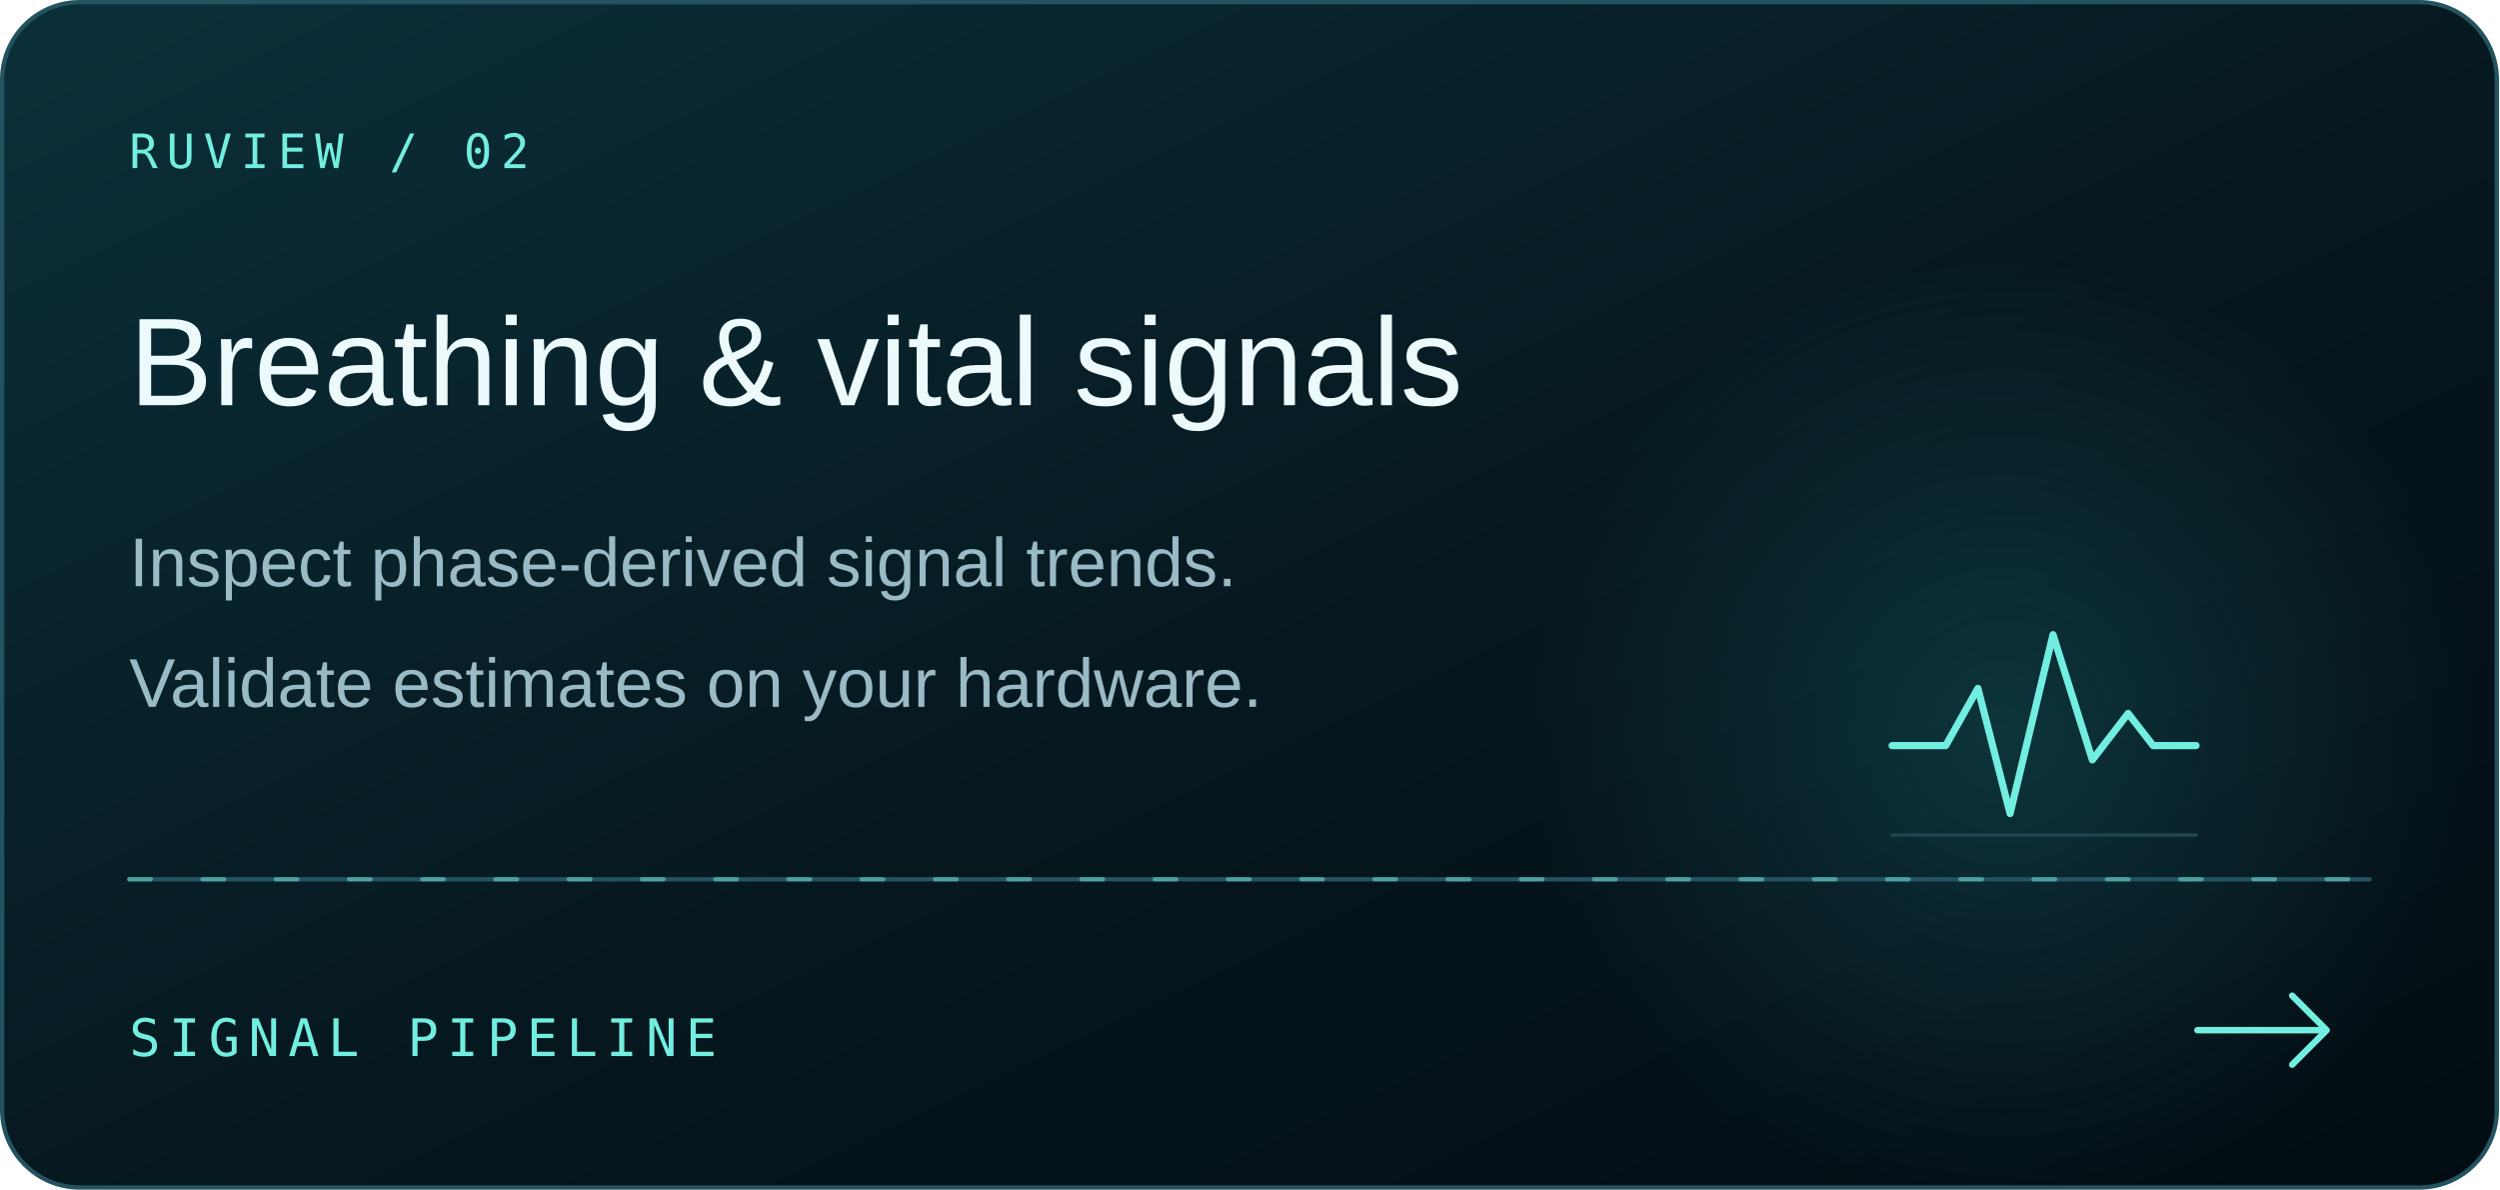
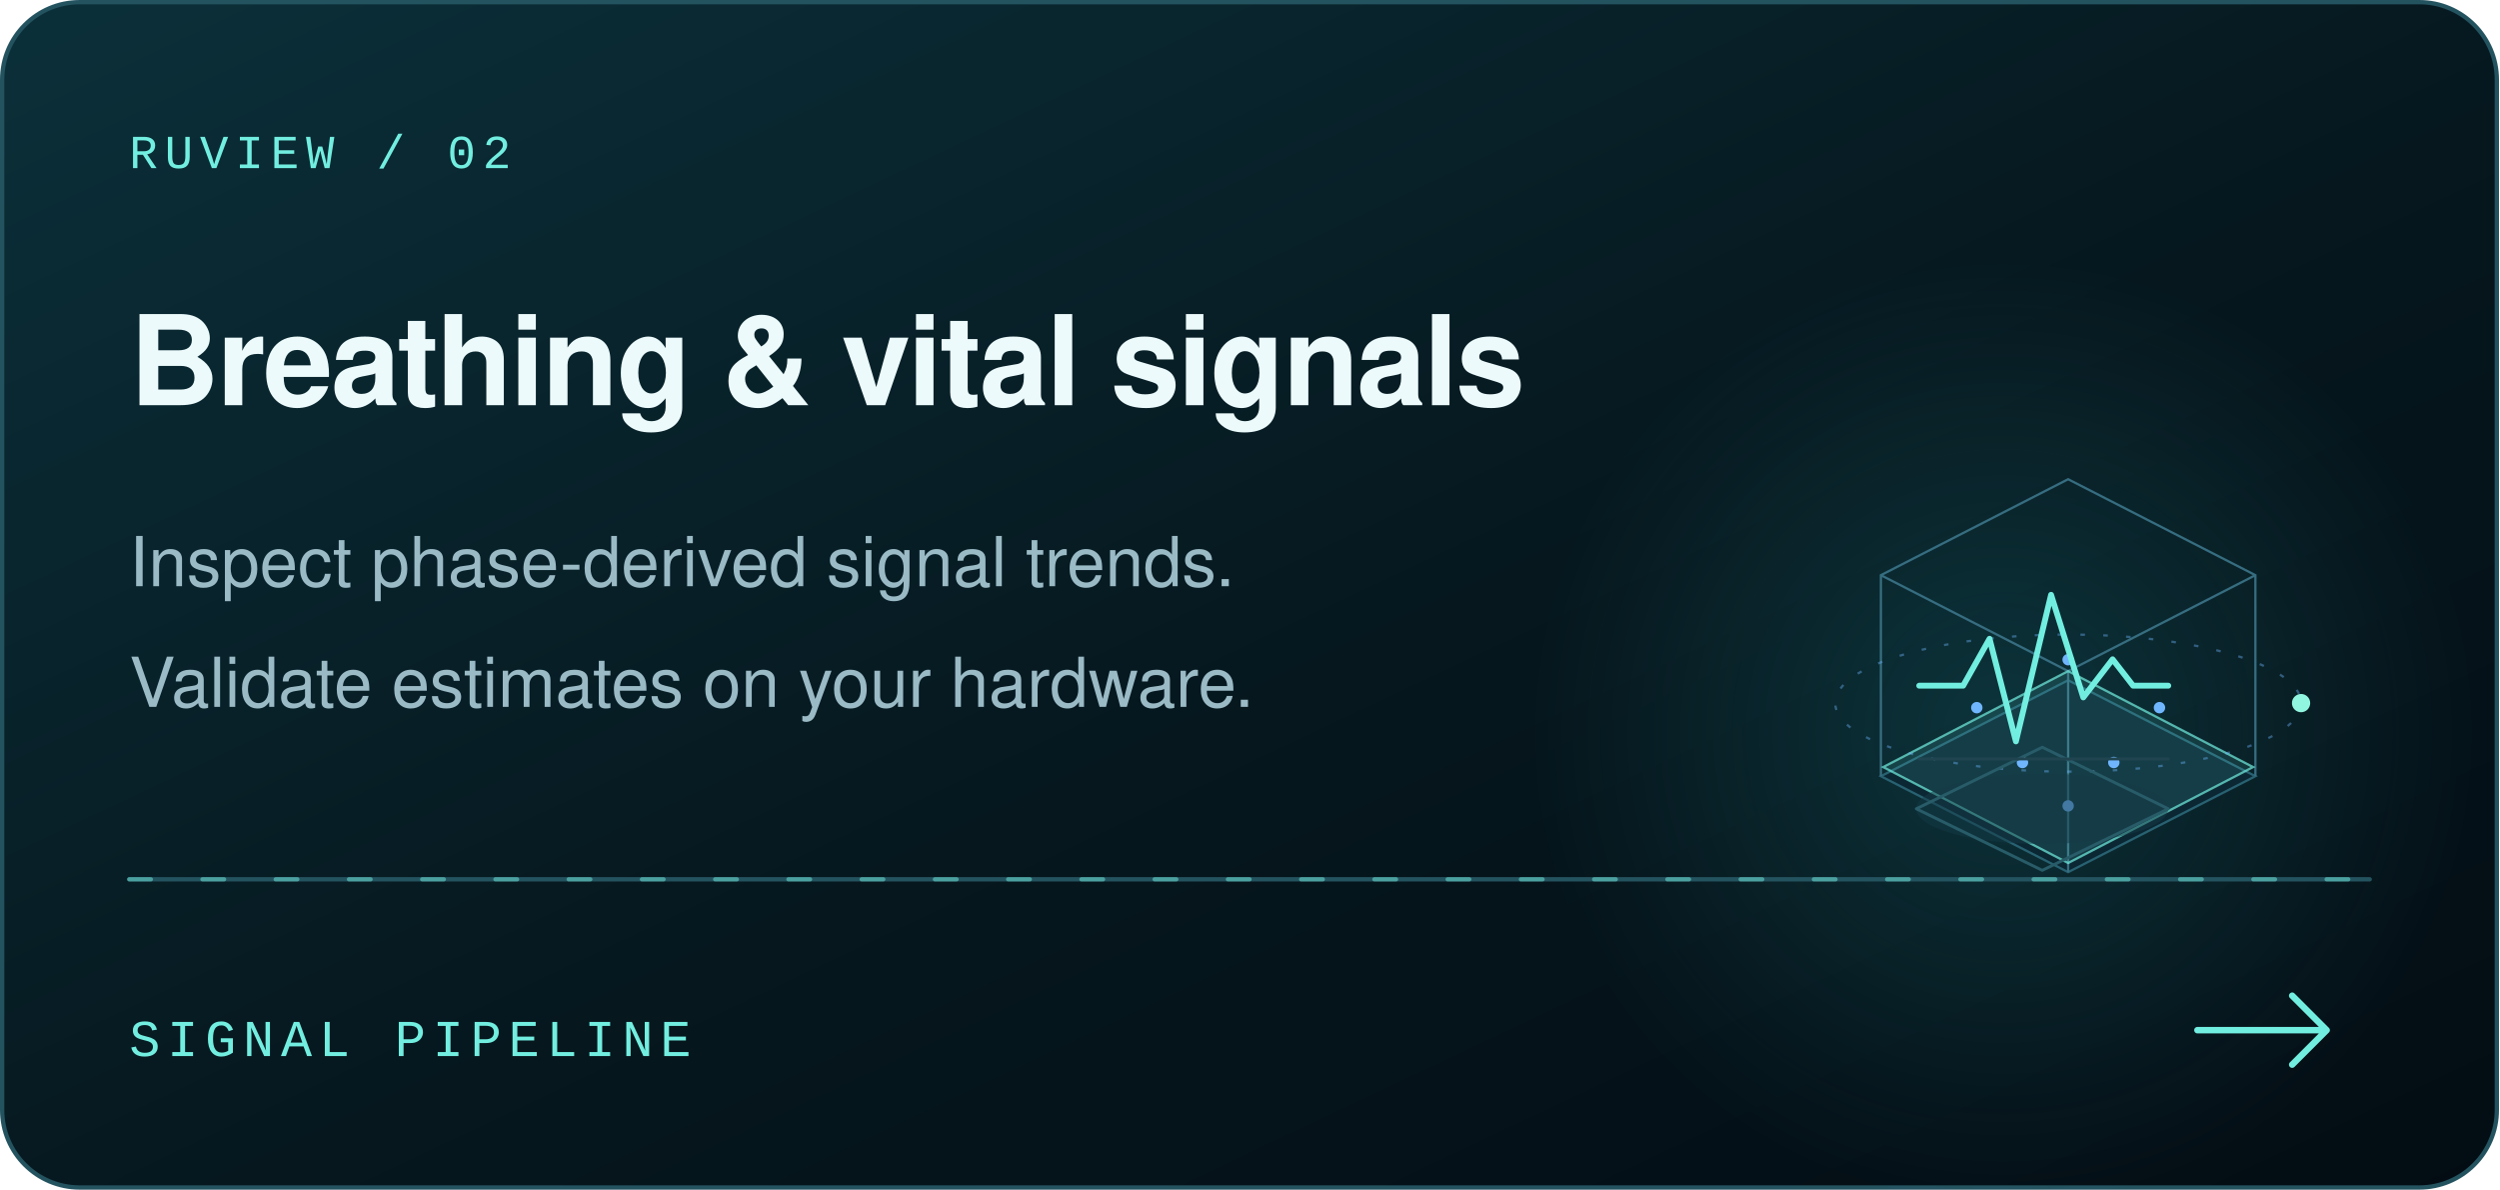
<svg xmlns="http://www.w3.org/2000/svg" width="580" height="276" viewBox="0 0 580 276" role="img" aria-labelledby="title desc">
  <defs>
    <linearGradient id="wash" x1="0" y1="0" x2="1" y2="1">
      <stop stop-color="#0b303a" />
      <stop offset=".55" stop-color="#06171e" />
      <stop offset="1" stop-color="#030c13" />
    </linearGradient>
    <linearGradient id="accent">
      <stop stop-color="#91f6df" />
      <stop offset="1" stop-color="#26bad7" />
    </linearGradient>
    <radialGradient id="halo">
      <stop stop-color="#35d4db" stop-opacity=".17" />
      <stop offset="1" stop-color="#35d4db" stop-opacity="0" />
    </radialGradient>
  </defs>
-   <style>text{font-family:Arial,Helvetica,sans-serif}.mono{font-family:ui-monospace,Consolas,monospace;letter-spacing:2px}.flow{stroke-dasharray:5 12;animation:flow 12s linear infinite}.breathe{animation:breathe 6s ease-in-out infinite}.trace{stroke-dasharray:400;stroke-dashoffset:0;animation:trace 10s ease-in-out infinite}.float{animation:float 9s ease-in-out infinite}@keyframes flow{to{stroke-dashoffset:-136}}@keyframes breathe{50%{opacity:.4}}@keyframes trace{0%,100%{stroke-dashoffset:0}50%{stroke-dashoffset:90}}@keyframes float{50%{transform:translateY(-6px)}}@media(prefers-reduced-motion:reduce){*{animation:none!important}}</style>
+   <style>
+ text{font-family:"Avenir Next","Segoe UI",Helvetica,Arial,sans-serif}
+ .mono{font-family:"SFMono-Regular",Consolas,"Liberation Mono",monospace;letter-spacing:1.6px}
+ .float{animation:float 5s ease-in-out infinite}
+ .flow{stroke-dasharray:5 12;animation:flow 5s linear infinite}
+ .breathe{animation:breathe 4s ease-in-out infinite}
+ .trace{stroke-dasharray:400;animation:trace 6s ease-in-out infinite}
+ .scan{animation:scan 7s ease-in-out infinite}
+ .orbit{transform-box:fill-box;transform-origin:center;animation:orbit 18s linear infinite}
+ .spark{animation:spark 3.5s ease-in-out infinite}
+ @keyframes float{0%,100%{transform:translate(0,0)}50%{transform:translate(3px,-10px)}}
+ @keyframes scan{0%,100%{transform:translateY(0)}50%{transform:translateY(-76px)}}
+ @keyframes orbit{to{transform:rotate(360deg)}}
+ @keyframes spark{50%{opacity:.25}}
+ @keyframes flow{to{stroke-dashoffset:-136}}
+ @keyframes breathe{50%{opacity:.4}}
+ @keyframes trace{0%,100%{stroke-dashoffset:0}50%{stroke-dashoffset:90}}
+ @media(prefers-reduced-motion:reduce){*{animation:none!important}}
+ </style>
  <rect x=".5" y=".5" width="579" height="275" rx="18" fill="url(#wash)" stroke="#245360" />
-   <text x="30" y="39" font-size="11" fill="#72eee0" text-anchor="start" class="mono">RUVIEW / 02</text>
-   <text x="30" y="94" font-size="29" fill="#ecfafb" text-anchor="start">Breathing &amp; vital signals</text>
-   <text x="30" y="136" font-size="16" fill="#9abac5" text-anchor="start">Inspect phase-derived signal trends.</text>
-   <text x="30" y="164" font-size="16" fill="#9abac5" text-anchor="start">Validate estimates on your hardware.</text>
+   <text x="30" y="39" font-size="11" fill="#72eee0" text-anchor="start" font-weight="500" class="mono">RUVIEW / 02</text>
+   <text x="30" y="94" font-size="29" fill="#ecfafb" text-anchor="start" font-weight="650" letter-spacing="-0.6">Breathing &amp; vital signals</text>
+   <text x="30" y="136" font-size="16" fill="#9abac5" text-anchor="start" font-weight="500">Inspect phase-derived signal trends.</text>
+   <text x="30" y="164" font-size="16" fill="#9abac5" text-anchor="start" font-weight="500">Validate estimates on your hardware.</text>
  <circle cx="465" cy="170" r="110" fill="url(#halo)" />
-   <g transform="translate(474 168) scale(0.83)">
-     <path d="M-42 6H-27L-18 -10L-9 25L3 -25L14 10L24 -3L31 6H43" fill="none" stroke="#72eee0" stroke-width="2" stroke-linecap="round" stroke-linejoin="round" class="trace" />
-     <path d="M-42 31H43" fill="none" stroke="#214451" stroke-width="1" stroke-linecap="round" stroke-linejoin="round" />
+   <g transform="translate(480 161) scale(0.53)">
+     <path d="M-82 36L0 -6L82 36L0 78Z" fill="#0a2733" stroke="#286171" />
+     <path d="M-82 36V-52L0 -94L82 -52V36M-82 -52L0 -10L82 -52M0 -10V78" fill="none" stroke="#366d80" />
+     <g class="scan">
+       <path d="M-81 32L0 -10L81 32L0 74Z" fill="#5fe3d8" fill-opacity=".12" stroke="#72eee0" stroke-opacity=".7" />
+     </g>
+     <circle cx="-40" cy="6" r="2" stroke="#70b6ff" fill="#70b6ff" class="spark" />
+     <circle cx="0" cy="-15" r="2" stroke="#70b6ff" fill="#70b6ff" class="spark" />
+     <circle cx="40" cy="6" r="2" stroke="#70b6ff" fill="#70b6ff" class="spark" />
+     <circle cx="-20" cy="30" r="2" stroke="#70b6ff" fill="#70b6ff" class="spark" />
+     <circle cx="20" cy="30" r="2" stroke="#70b6ff" fill="#70b6ff" class="spark" />
+     <circle cx="0" cy="49" r="2" stroke="#70b6ff" fill="#70b6ff" class="spark" />
+     <g class="orbit">
+       <ellipse cx="0" cy="4" rx="102" ry="30" fill="none" stroke="#70b6ff" stroke-opacity=".4" stroke-dasharray="2 8" />
+       <circle cx="102" cy="4" r="4" fill="#91f6df" />
+     </g>
+   </g>
+   <g transform="translate(474 155) scale(0.68)">
+     <ellipse cx="0" cy="48" rx="43" ry="12" fill="#133a45" opacity=".5" />
+     <path d="M-43 48L0 27L43 48L0 69Z" fill="none" stroke="#285c68" stroke-width="1" stroke-linecap="round" stroke-linejoin="round" />
+     <g class="float">
+       <path d="M-42 6H-27L-18 -10L-9 25L3 -25L14 10L24 -3L31 6H43" fill="none" stroke="#72eee0" stroke-width="2" stroke-linecap="round" stroke-linejoin="round" class="trace" />
+       <path d="M-42 31H43" fill="none" stroke="#214451" stroke-width="1" stroke-linecap="round" stroke-linejoin="round" />
+     </g>
  </g>
  <path d="M30 204H550" fill="none" stroke="#245360" stroke-width="1" stroke-linecap="round" stroke-linejoin="round" />
  <path d="M30 204H550" fill="none" stroke="#72eee0" stroke-width="1" stroke-linecap="round" stroke-linejoin="round" class="flow" opacity=".5" />
-   <text x="30" y="245" font-size="12" fill="#72eee0" text-anchor="start" class="mono">SIGNAL PIPELINE</text>
+   <text x="30" y="245" font-size="12" fill="#72eee0" text-anchor="start" font-weight="500" class="mono">SIGNAL PIPELINE</text>
  <path d="M510 239H540M532 231L540 239L532 247" fill="none" stroke="#72eee0" stroke-width="1.5" stroke-linecap="round" stroke-linejoin="round" />
</svg>
